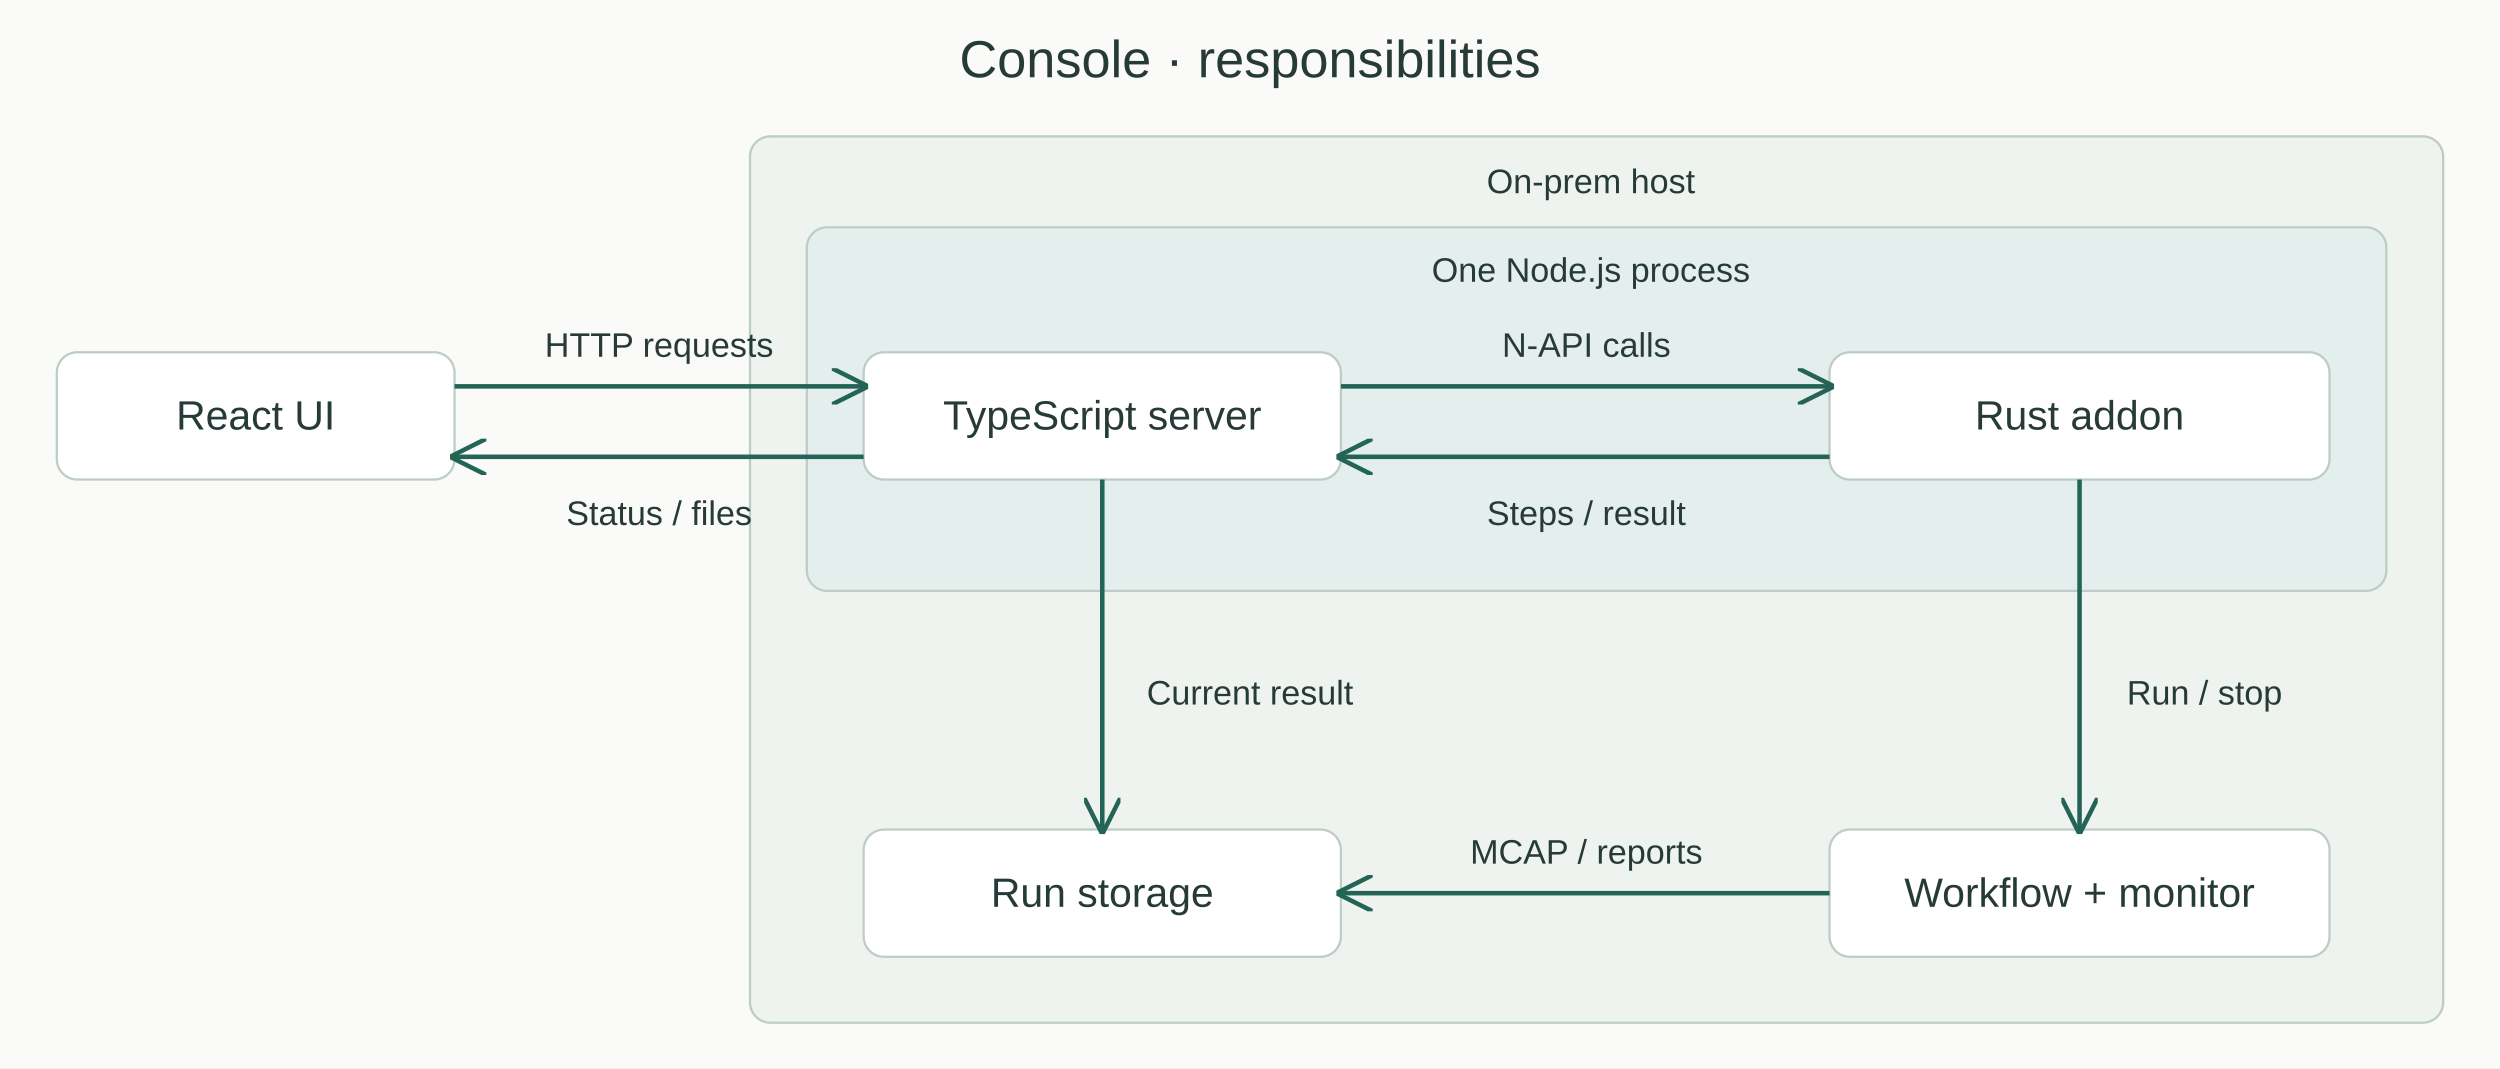
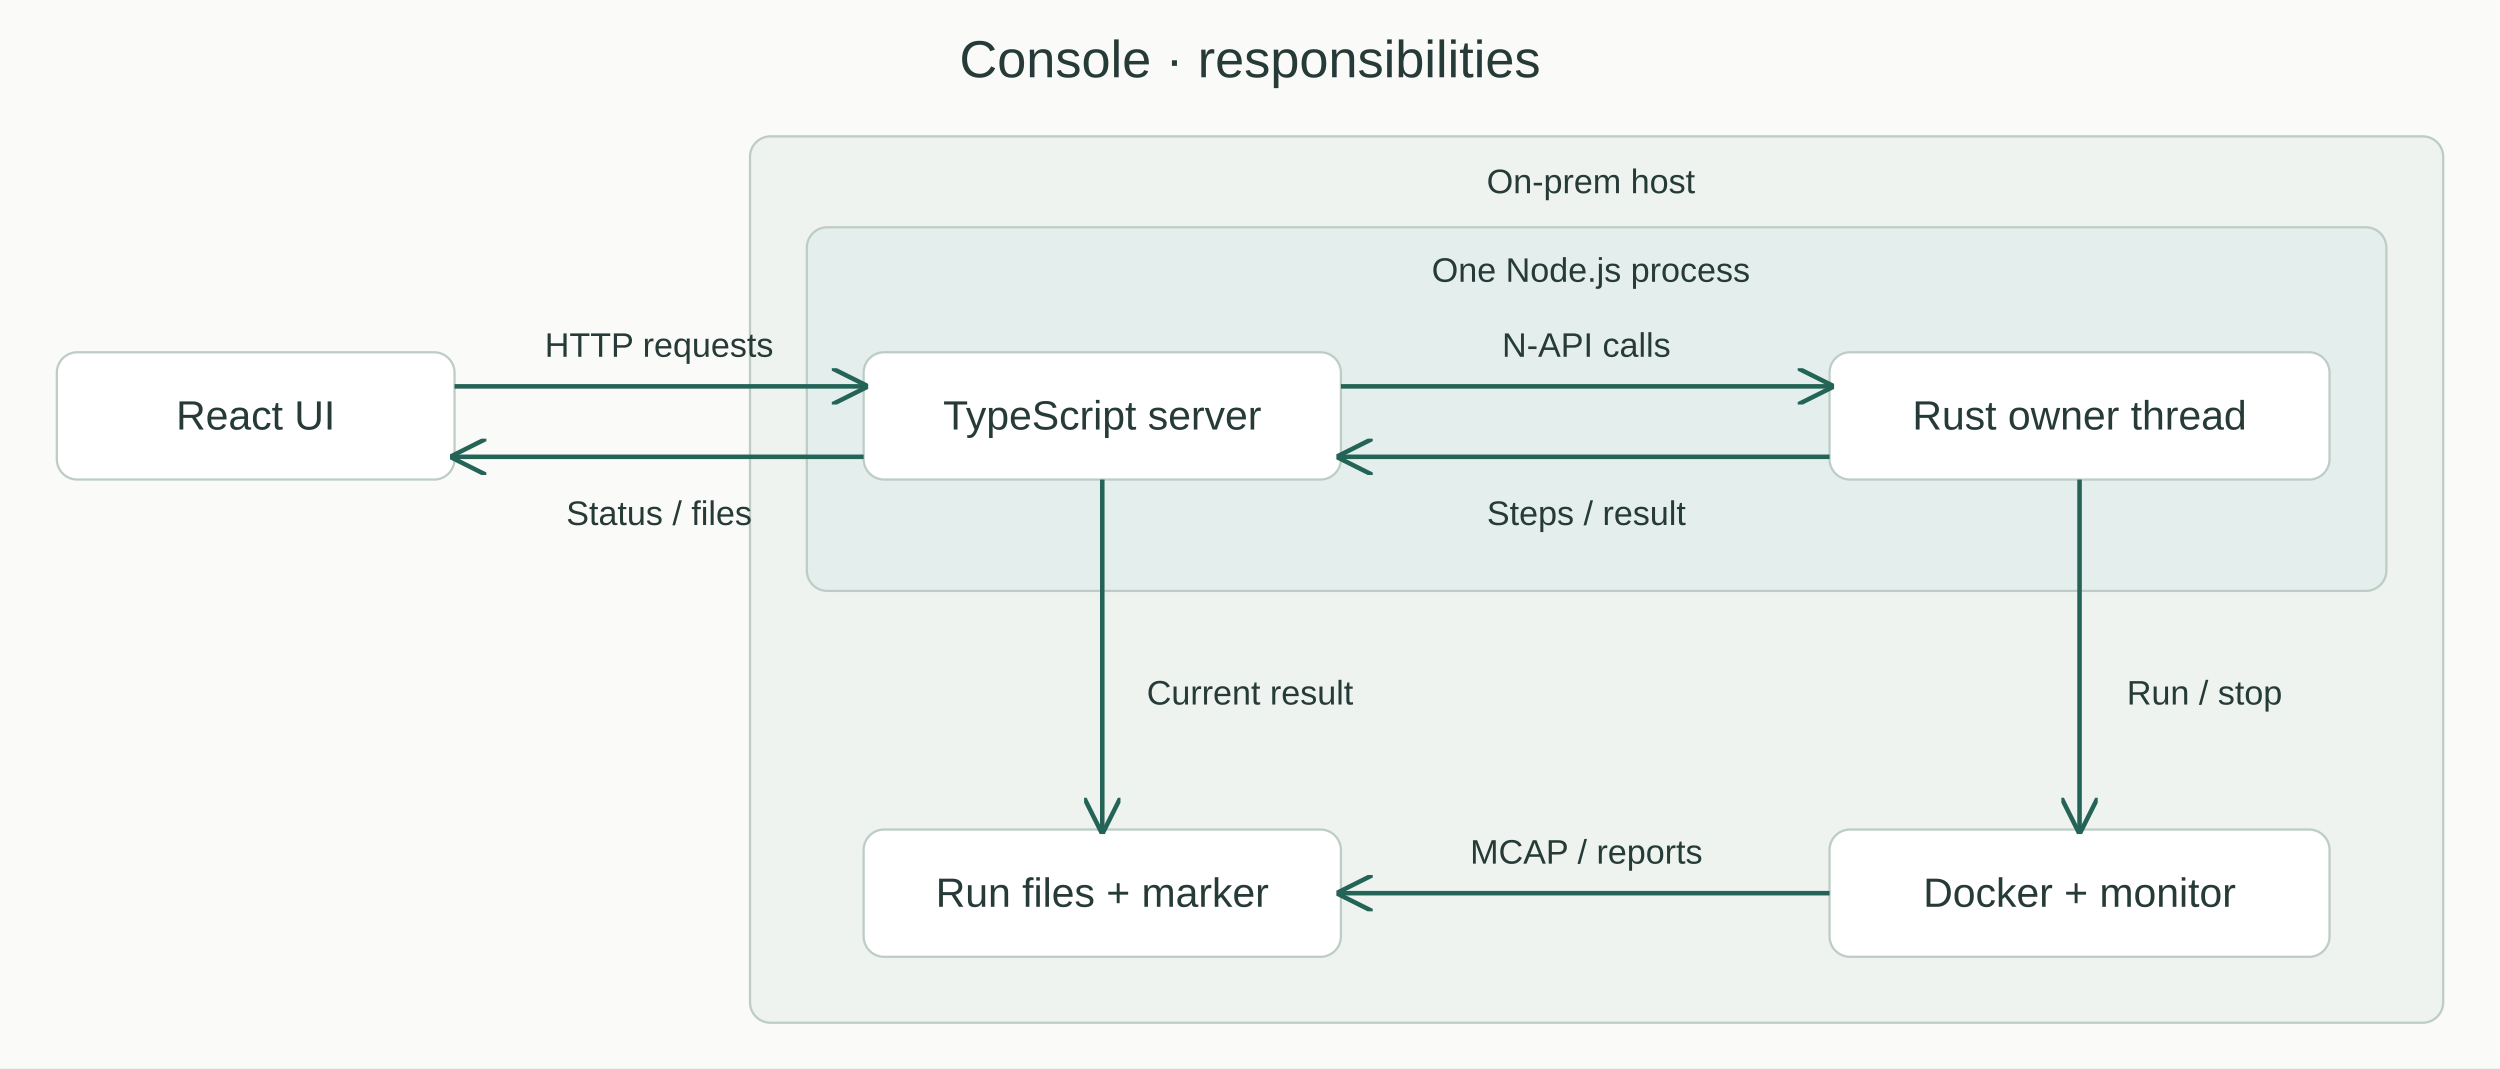
<svg xmlns="http://www.w3.org/2000/svg" width="1100" height="470" viewBox="0 0 1100 470" role="img">
  <defs>
    <marker id="a" markerWidth="8" markerHeight="8" refX="7" refY="4" orient="auto">
      <path d="M0 0L8 4L0 8" fill="none" stroke="#236457" />
    </marker>
  </defs>
  <rect width="100%" height="100%" fill="#fafaf8" />
  <text x="550.0" y="34" text-anchor="middle" font-family="Arial,sans-serif" font-size="23" fill="#263b37">Console · responsibilities</text>
  <rect x="330" y="60" width="745" height="390" rx="9" fill="#eef3ef" stroke="#bdcdc5" />
  <text x="700" y="85" text-anchor="middle" font-family="Arial,sans-serif" font-size="15" fill="#263b37">On-prem host</text>
  <rect x="355" y="100" width="695" height="160" rx="9" fill="#e4eeec" stroke="#bdcdc5" />
  <text x="700" y="124" text-anchor="middle" font-family="Arial,sans-serif" font-size="15" fill="#263b37">One Node.js process</text>
  <rect x="25" y="155" width="175" height="56" rx="9" fill="#fff" stroke="#bdcdc5" />
  <text x="112.5" y="189" text-anchor="middle" font-family="Arial,sans-serif" font-size="18" fill="#263b37">React UI</text>
  <rect x="380" y="155" width="210" height="56" rx="9" fill="#fff" stroke="#bdcdc5" />
  <text x="485.0" y="189" text-anchor="middle" font-family="Arial,sans-serif" font-size="18" fill="#263b37">TypeScript server</text>
  <rect x="805" y="155" width="220" height="56" rx="9" fill="#fff" stroke="#bdcdc5" />
-   <text x="915.0" y="189" text-anchor="middle" font-family="Arial,sans-serif" font-size="18" fill="#263b37">Rust addon</text>
+   <text x="915.0" y="189" text-anchor="middle" font-family="Arial,sans-serif" font-size="18" fill="#263b37">Rust owner thread</text>
  <path d="M200 170H380" fill="none" stroke="#236457" stroke-width="2" marker-end="url(#a)" />
  <text x="290" y="157" text-anchor="middle" font-family="Arial,sans-serif" font-size="15" fill="#263b37">HTTP requests</text>
  <path d="M380 201H200" fill="none" stroke="#236457" stroke-width="2" marker-end="url(#a)" />
  <text x="290" y="231" text-anchor="middle" font-family="Arial,sans-serif" font-size="15" fill="#263b37">Status / files</text>
  <path d="M590 170H805" fill="none" stroke="#236457" stroke-width="2" marker-end="url(#a)" />
  <text x="698" y="157" text-anchor="middle" font-family="Arial,sans-serif" font-size="15" fill="#263b37">N-API calls</text>
  <path d="M805 201H590" fill="none" stroke="#236457" stroke-width="2" marker-end="url(#a)" />
  <text x="698" y="231" text-anchor="middle" font-family="Arial,sans-serif" font-size="15" fill="#263b37">Steps / result</text>
  <rect x="380" y="365" width="210" height="56" rx="9" fill="#fff" stroke="#bdcdc5" />
-   <text x="485.0" y="399" text-anchor="middle" font-family="Arial,sans-serif" font-size="18" fill="#263b37">Run storage</text>
+   <text x="485.0" y="399" text-anchor="middle" font-family="Arial,sans-serif" font-size="18" fill="#263b37">Run files + marker</text>
  <rect x="805" y="365" width="220" height="56" rx="9" fill="#fff" stroke="#bdcdc5" />
-   <text x="915.0" y="399" text-anchor="middle" font-family="Arial,sans-serif" font-size="18" fill="#263b37">Workflow + monitor</text>
+   <text x="915.0" y="399" text-anchor="middle" font-family="Arial,sans-serif" font-size="18" fill="#263b37">Docker + monitor</text>
  <path d="M485 211V365" fill="none" stroke="#236457" stroke-width="2" marker-end="url(#a)" />
  <text x="550" y="310" text-anchor="middle" font-family="Arial,sans-serif" font-size="15" fill="#263b37">Current result</text>
  <path d="M915 211V365" fill="none" stroke="#236457" stroke-width="2" marker-end="url(#a)" />
  <text x="970" y="310" text-anchor="middle" font-family="Arial,sans-serif" font-size="15" fill="#263b37">Run / stop</text>
  <path d="M805 393H590" fill="none" stroke="#236457" stroke-width="2" marker-end="url(#a)" />
  <text x="698" y="380" text-anchor="middle" font-family="Arial,sans-serif" font-size="15" fill="#263b37">MCAP / reports</text>
</svg>
